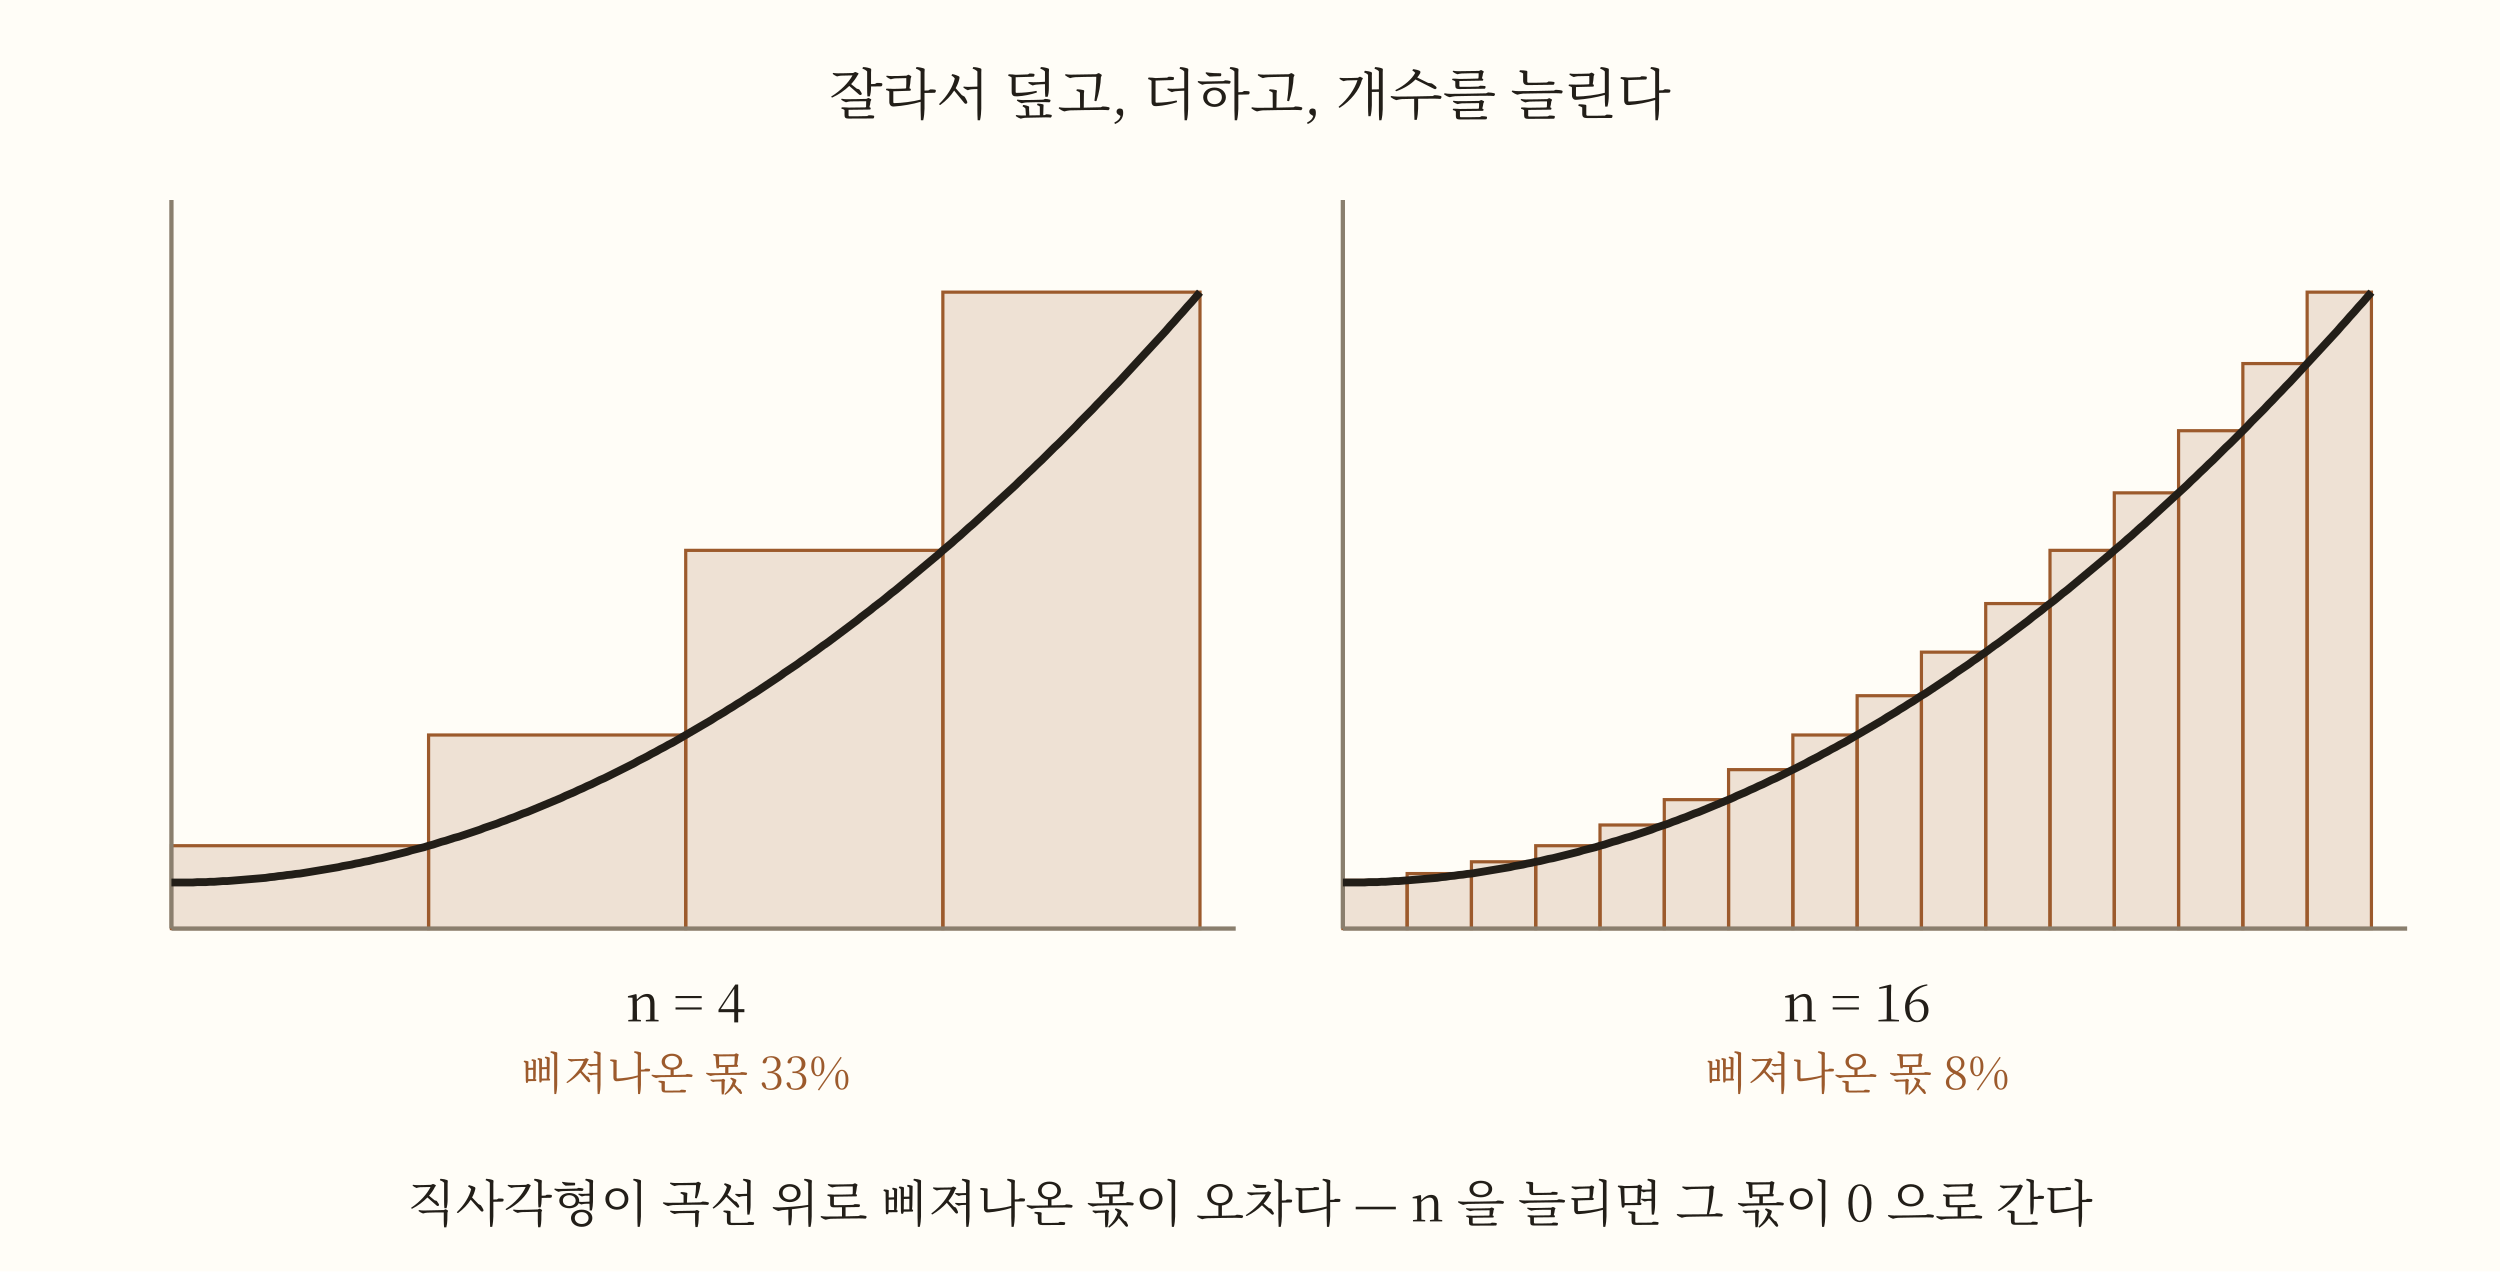
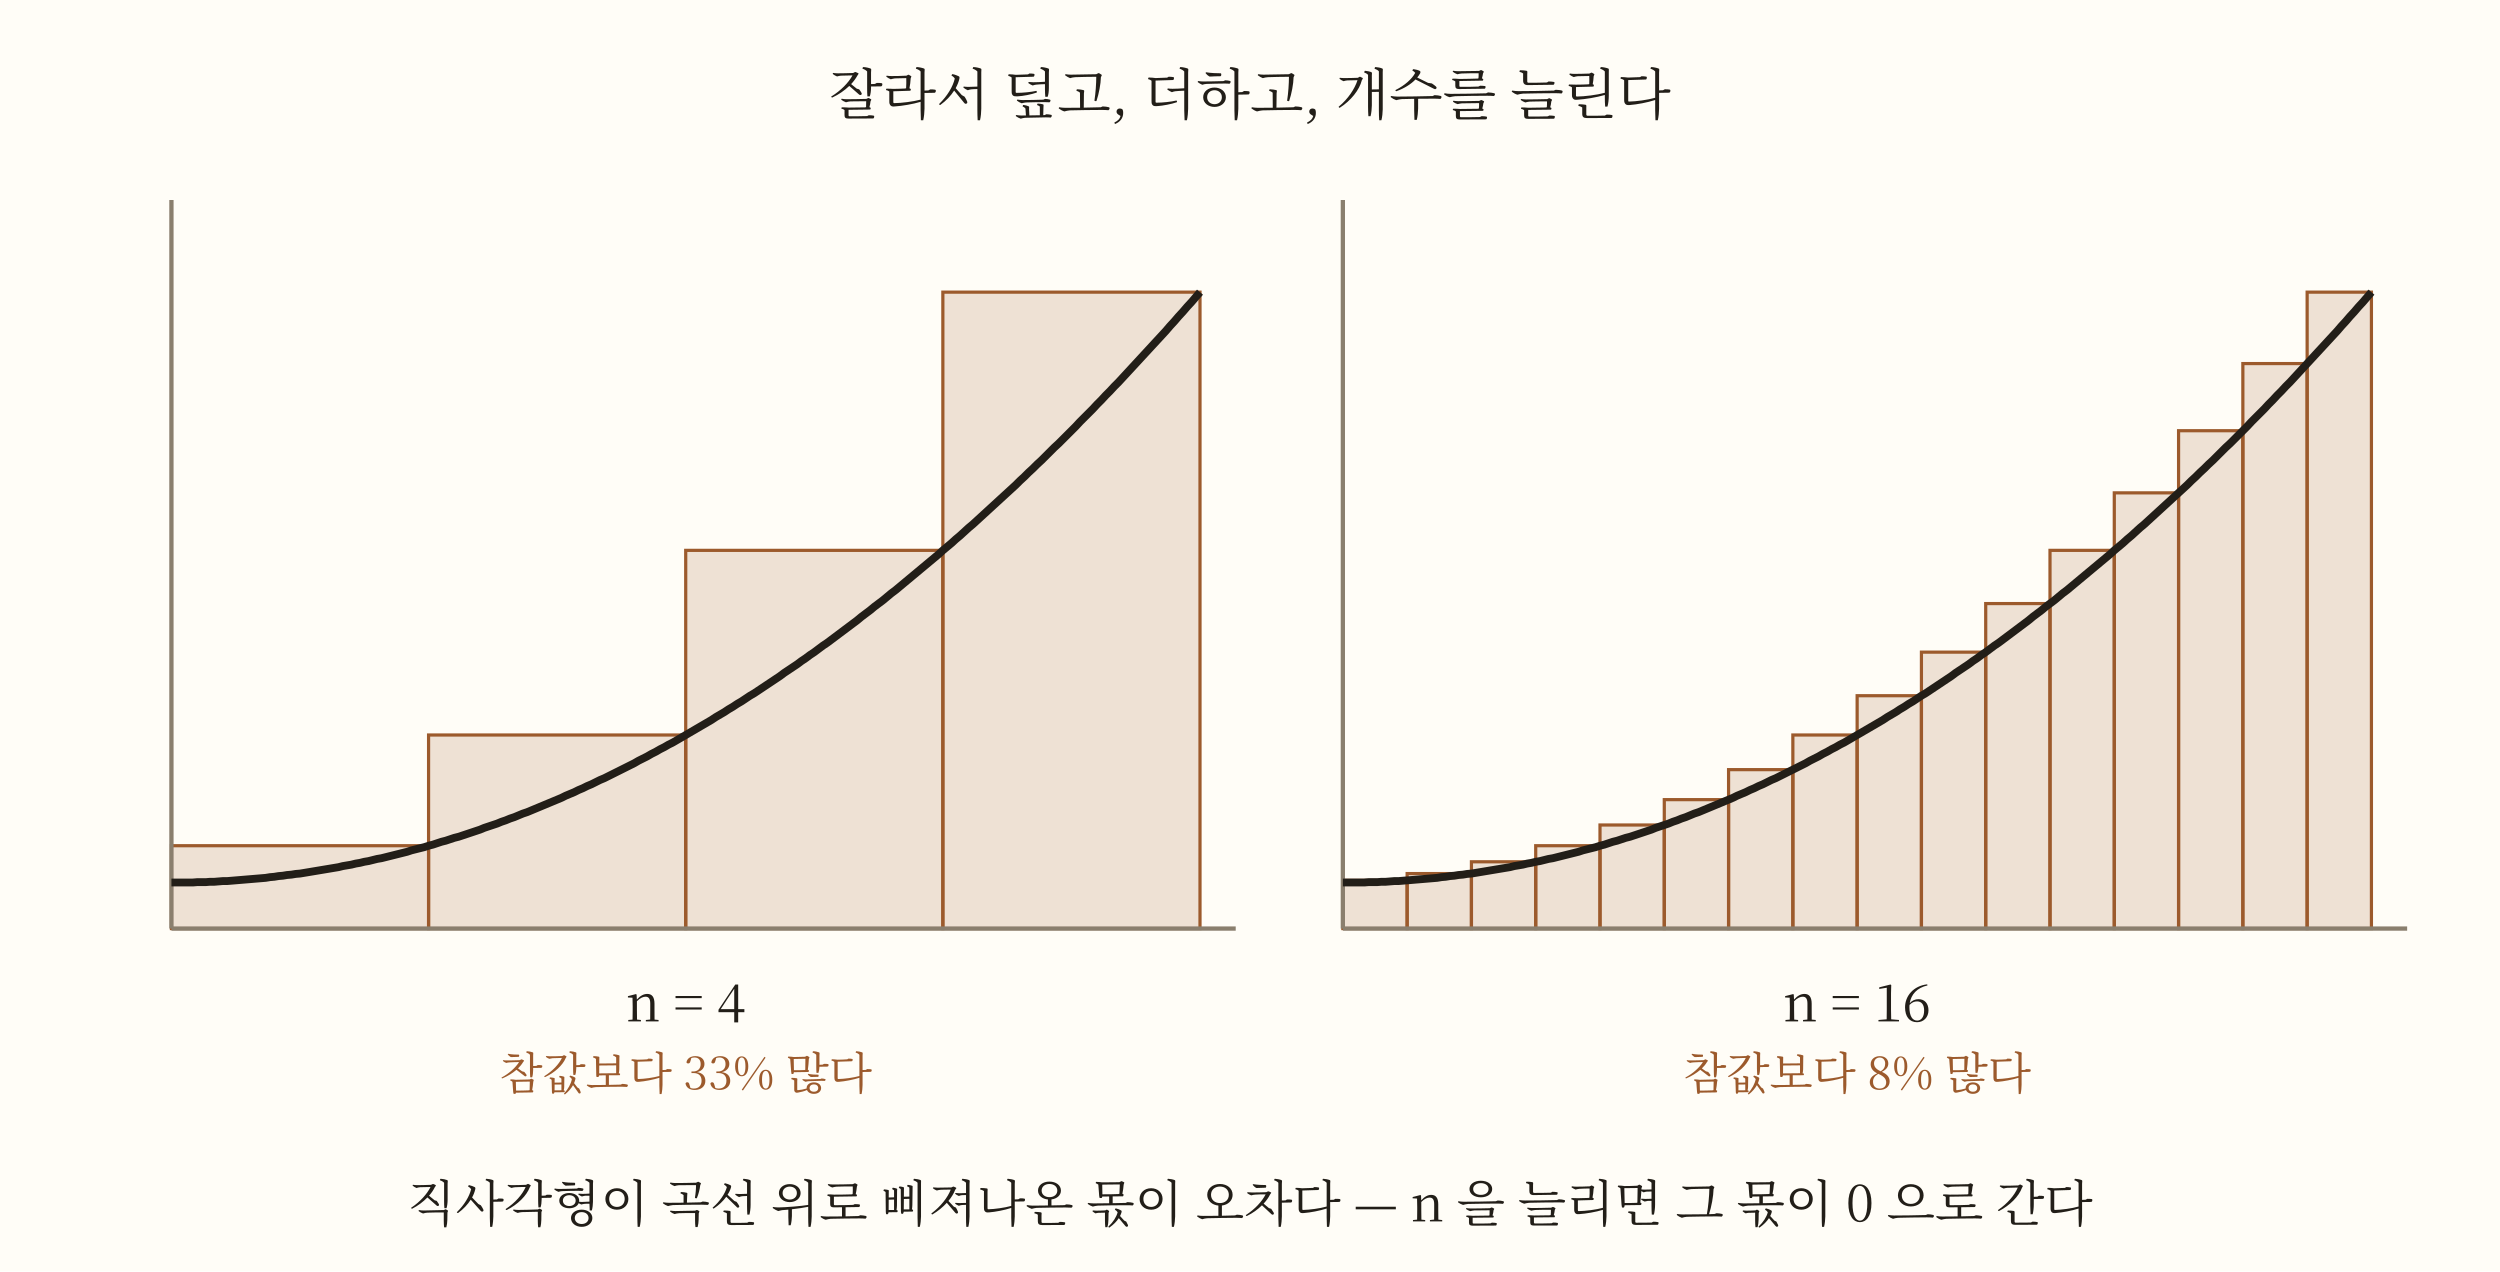
<svg xmlns="http://www.w3.org/2000/svg" viewBox="0 0 700 356" role="img" aria-label="같은 곡선 아래 넓이를 직사각형 4개로 덮은 그림과 16개로 덮은 그림. 개수를 늘리면 곡선 위로 삐져나온 몫이 줄어든다">
  <style>text{font-variant-numeric:lining-nums;font-feature-settings:"lnum" 1;}</style>
  <rect width="700" height="356" fill="#FFFDF7" />
  <rect x="48.0" y="236.8" width="72.0" height="23.2" fill="#9C5A2C" fill-opacity="0.17" stroke="#9C5A2C" stroke-width="0.9" />
  <rect x="120.0" y="205.8" width="72.0" height="54.2" fill="#9C5A2C" fill-opacity="0.17" stroke="#9C5A2C" stroke-width="0.9" />
  <rect x="192.0" y="154.1" width="72.0" height="105.9" fill="#9C5A2C" fill-opacity="0.17" stroke="#9C5A2C" stroke-width="0.9" />
  <rect x="264.0" y="81.8" width="72.0" height="178.2" fill="#9C5A2C" fill-opacity="0.17" stroke="#9C5A2C" stroke-width="0.9" />
  <line x1="48" y1="260" x2="346" y2="260" stroke="#8A7F6E" stroke-width="1.2" />
  <line x1="48" y1="260" x2="48" y2="56" stroke="#8A7F6E" stroke-width="1.2" />
  <polyline points="48.0,247.1 49.2,247.1 50.4,247.1 51.6,247.1 52.8,247.1 54.0,247.1 55.2,247.0 56.4,247.0 57.6,247.0 58.8,246.9 60.0,246.9 61.2,246.8 62.4,246.7 63.6,246.7 64.8,246.6 66.0,246.5 67.2,246.4 68.4,246.3 69.6,246.2 70.8,246.1 72.0,246.0 73.2,245.9 74.4,245.8 75.6,245.6 76.8,245.5 78.0,245.3 79.2,245.2 80.4,245.0 81.6,244.9 82.8,244.7 84.0,244.6 85.2,244.4 86.4,244.2 87.6,244.0 88.8,243.8 90.0,243.6 91.2,243.4 92.4,243.2 93.6,243.0 94.8,242.8 96.0,242.5 97.2,242.3 98.4,242.1 99.6,241.8 100.8,241.6 102.0,241.3 103.2,241.1 104.4,240.8 105.6,240.5 106.8,240.3 108.0,240.0 109.2,239.7 110.4,239.4 111.6,239.1 112.8,238.8 114.0,238.5 115.2,238.1 116.4,237.8 117.6,237.5 118.8,237.2 120.0,236.8 121.2,236.5 122.4,236.1 123.6,235.7 124.8,235.4 126.0,235.0 127.2,234.6 128.4,234.3 129.6,233.9 130.8,233.5 132.0,233.1 133.2,232.7 134.4,232.3 135.6,231.8 136.8,231.4 138.0,231.0 139.2,230.6 140.4,230.1 141.6,229.7 142.8,229.2 144.0,228.8 145.2,228.3 146.4,227.8 147.6,227.4 148.8,226.9 150.0,226.4 151.2,225.9 152.4,225.4 153.6,224.9 154.8,224.4 156.0,223.9 157.2,223.4 158.4,222.8 159.6,222.3 160.8,221.8 162.0,221.2 163.2,220.7 164.4,220.1 165.6,219.6 166.8,219.0 168.0,218.4 169.2,217.9 170.4,217.3 171.6,216.7 172.8,216.1 174.0,215.5 175.2,214.9 176.4,214.3 177.6,213.7 178.8,213.0 180.0,212.4 181.2,211.8 182.4,211.1 183.6,210.5 184.8,209.8 186.0,209.2 187.2,208.5 188.4,207.9 189.6,207.2 190.8,206.5 192.0,205.8 193.2,205.1 194.4,204.4 195.6,203.7 196.8,203.0 198.0,202.3 199.2,201.6 200.4,200.8 201.6,200.1 202.8,199.4 204.0,198.6 205.2,197.9 206.4,197.1 207.6,196.4 208.8,195.6 210.0,194.8 211.2,194.1 212.4,193.3 213.6,192.5 214.8,191.7 216.0,190.9 217.2,190.1 218.4,189.3 219.6,188.4 220.8,187.6 222.0,186.8 223.2,186.0 224.4,185.1 225.6,184.3 226.8,183.4 228.0,182.6 229.2,181.7 230.4,180.8 231.6,180.0 232.8,179.1 234.0,178.2 235.2,177.3 236.4,176.4 237.6,175.5 238.8,174.6 240.0,173.7 241.2,172.7 242.4,171.8 243.6,170.9 244.8,169.9 246.0,169.0 247.2,168.1 248.4,167.1 249.6,166.1 250.8,165.2 252.0,164.2 253.2,163.2 254.4,162.2 255.6,161.2 256.8,160.2 258.0,159.2 259.2,158.2 260.4,157.2 261.6,156.2 262.8,155.2 264.0,154.1 265.2,153.1 266.4,152.1 267.6,151.0 268.8,150.0 270.0,148.9 271.2,147.8 272.4,146.8 273.6,145.7 274.8,144.6 276.0,143.5 277.2,142.4 278.4,141.3 279.6,140.2 280.8,139.1 282.0,138.0 283.2,136.9 284.4,135.8 285.6,134.6 286.8,133.5 288.0,132.3 289.2,131.2 290.4,130.0 291.6,128.9 292.8,127.7 294.0,126.5 295.2,125.3 296.4,124.2 297.6,123.0 298.8,121.8 300.0,120.6 301.2,119.4 302.4,118.1 303.6,116.9 304.8,115.7 306.0,114.5 307.2,113.2 308.4,112.0 309.6,110.7 310.8,109.5 312.0,108.2 313.2,107.0 314.4,105.7 315.6,104.4 316.8,103.1 318.0,101.8 319.2,100.5 320.4,99.2 321.6,97.9 322.8,96.6 324.0,95.3 325.2,94.0 326.4,92.7 327.6,91.3 328.8,90.0 330.0,88.6 331.2,87.3 332.4,85.9 333.6,84.6 334.8,83.2 336.0,81.8" fill="none" stroke="#221E18" stroke-width="2.2" />
  <text x="192.0" y="286" font-family="EB Garamond, Georgia, 'Noto Serif KR', 'Noto Serif CJK KR', NanumMyeongjo, Batang, AppleMyungjo, serif" font-size="14.5" fill="#221E18" text-anchor="middle">n = 4</text>
-   <text x="192.0" y="305" font-family="EB Garamond, Georgia, 'Noto Serif KR', 'Noto Serif CJK KR', NanumMyeongjo, Batang, AppleMyungjo, serif" font-size="12.5" fill="#9C5A2C" text-anchor="middle">삐져나온 몫 33%</text>
+   <text x="192.0" y="305" font-family="EB Garamond, Georgia, 'Noto Serif KR', 'Noto Serif CJK KR', NanumMyeongjo, Batang, AppleMyungjo, serif" font-size="12.5" fill="#9C5A2C" text-anchor="middle">참값보다 33% 많다</text>
  <rect x="376.0" y="246.5" width="18.0" height="13.5" fill="#9C5A2C" fill-opacity="0.17" stroke="#9C5A2C" stroke-width="0.9" />
  <rect x="394.0" y="244.6" width="18.0" height="15.4" fill="#9C5A2C" fill-opacity="0.17" stroke="#9C5A2C" stroke-width="0.9" />
  <rect x="412.0" y="241.3" width="18.0" height="18.7" fill="#9C5A2C" fill-opacity="0.17" stroke="#9C5A2C" stroke-width="0.9" />
  <rect x="430.0" y="236.8" width="18.0" height="23.2" fill="#9C5A2C" fill-opacity="0.17" stroke="#9C5A2C" stroke-width="0.9" />
  <rect x="448.0" y="231.0" width="18.0" height="29.0" fill="#9C5A2C" fill-opacity="0.17" stroke="#9C5A2C" stroke-width="0.9" />
  <rect x="466.0" y="223.9" width="18.0" height="36.1" fill="#9C5A2C" fill-opacity="0.17" stroke="#9C5A2C" stroke-width="0.9" />
  <rect x="484.0" y="215.5" width="18.0" height="44.5" fill="#9C5A2C" fill-opacity="0.17" stroke="#9C5A2C" stroke-width="0.9" />
  <rect x="502.0" y="205.8" width="18.0" height="54.2" fill="#9C5A2C" fill-opacity="0.17" stroke="#9C5A2C" stroke-width="0.9" />
  <rect x="520.0" y="194.8" width="18.0" height="65.2" fill="#9C5A2C" fill-opacity="0.17" stroke="#9C5A2C" stroke-width="0.9" />
  <rect x="538.0" y="182.6" width="18.0" height="77.4" fill="#9C5A2C" fill-opacity="0.17" stroke="#9C5A2C" stroke-width="0.9" />
  <rect x="556.0" y="169.0" width="18.0" height="91.0" fill="#9C5A2C" fill-opacity="0.17" stroke="#9C5A2C" stroke-width="0.9" />
  <rect x="574.0" y="154.1" width="18.0" height="105.9" fill="#9C5A2C" fill-opacity="0.17" stroke="#9C5A2C" stroke-width="0.9" />
  <rect x="592.0" y="138.0" width="18.0" height="122.0" fill="#9C5A2C" fill-opacity="0.17" stroke="#9C5A2C" stroke-width="0.9" />
  <rect x="610.0" y="120.6" width="18.0" height="139.4" fill="#9C5A2C" fill-opacity="0.17" stroke="#9C5A2C" stroke-width="0.9" />
  <rect x="628.0" y="101.8" width="18.0" height="158.2" fill="#9C5A2C" fill-opacity="0.17" stroke="#9C5A2C" stroke-width="0.9" />
  <rect x="646.0" y="81.8" width="18.0" height="178.2" fill="#9C5A2C" fill-opacity="0.17" stroke="#9C5A2C" stroke-width="0.9" />
  <line x1="376" y1="260" x2="674" y2="260" stroke="#8A7F6E" stroke-width="1.2" />
  <line x1="376" y1="260" x2="376" y2="56" stroke="#8A7F6E" stroke-width="1.2" />
  <polyline points="376.0,247.1 377.2,247.1 378.4,247.1 379.6,247.1 380.8,247.1 382.0,247.1 383.2,247.0 384.4,247.0 385.6,247.0 386.8,246.9 388.0,246.9 389.2,246.8 390.4,246.7 391.6,246.7 392.8,246.6 394.0,246.5 395.2,246.4 396.4,246.3 397.6,246.2 398.8,246.1 400.0,246.0 401.2,245.9 402.4,245.8 403.6,245.6 404.8,245.5 406.0,245.3 407.2,245.2 408.4,245.0 409.6,244.9 410.8,244.7 412.0,244.6 413.2,244.4 414.4,244.2 415.6,244.0 416.8,243.8 418.0,243.6 419.2,243.4 420.4,243.2 421.6,243.0 422.8,242.8 424.0,242.5 425.2,242.3 426.4,242.1 427.6,241.8 428.8,241.6 430.0,241.3 431.2,241.1 432.4,240.8 433.6,240.5 434.8,240.3 436.0,240.0 437.2,239.7 438.4,239.4 439.6,239.1 440.8,238.8 442.0,238.5 443.2,238.1 444.4,237.8 445.6,237.5 446.8,237.2 448.0,236.8 449.2,236.5 450.4,236.1 451.6,235.7 452.8,235.4 454.0,235.0 455.2,234.6 456.4,234.3 457.6,233.9 458.8,233.5 460.0,233.1 461.2,232.7 462.4,232.3 463.6,231.8 464.8,231.4 466.0,231.0 467.2,230.6 468.4,230.1 469.6,229.7 470.8,229.2 472.0,228.8 473.2,228.3 474.4,227.8 475.6,227.4 476.8,226.9 478.0,226.4 479.2,225.9 480.4,225.4 481.6,224.9 482.8,224.4 484.0,223.9 485.2,223.4 486.4,222.8 487.6,222.3 488.8,221.8 490.0,221.2 491.2,220.7 492.4,220.1 493.6,219.6 494.8,219.0 496.0,218.4 497.2,217.9 498.4,217.3 499.6,216.7 500.8,216.1 502.0,215.5 503.2,214.9 504.4,214.3 505.6,213.7 506.8,213.0 508.0,212.4 509.2,211.8 510.4,211.1 511.6,210.5 512.8,209.8 514.0,209.2 515.2,208.5 516.4,207.9 517.6,207.2 518.8,206.5 520.0,205.8 521.2,205.1 522.4,204.4 523.6,203.7 524.8,203.0 526.0,202.3 527.2,201.6 528.4,200.8 529.6,200.1 530.8,199.4 532.0,198.6 533.2,197.9 534.4,197.1 535.6,196.4 536.8,195.6 538.0,194.8 539.2,194.1 540.4,193.3 541.6,192.5 542.8,191.7 544.0,190.9 545.2,190.1 546.4,189.3 547.6,188.4 548.8,187.6 550.0,186.8 551.2,186.0 552.4,185.1 553.6,184.3 554.8,183.4 556.0,182.6 557.2,181.7 558.4,180.8 559.6,180.0 560.8,179.1 562.0,178.2 563.2,177.3 564.4,176.4 565.6,175.5 566.8,174.6 568.0,173.7 569.2,172.7 570.4,171.8 571.6,170.9 572.8,169.9 574.0,169.0 575.2,168.1 576.4,167.1 577.6,166.1 578.8,165.2 580.0,164.2 581.2,163.2 582.4,162.2 583.6,161.2 584.8,160.2 586.0,159.2 587.2,158.2 588.4,157.2 589.6,156.2 590.8,155.2 592.0,154.1 593.2,153.1 594.4,152.1 595.6,151.0 596.8,150.0 598.0,148.9 599.2,147.8 600.4,146.8 601.6,145.7 602.8,144.6 604.0,143.5 605.2,142.4 606.4,141.3 607.6,140.2 608.8,139.1 610.0,138.0 611.2,136.9 612.4,135.8 613.6,134.6 614.8,133.5 616.0,132.3 617.2,131.2 618.4,130.0 619.6,128.9 620.8,127.7 622.0,126.5 623.2,125.3 624.4,124.2 625.6,123.0 626.8,121.8 628.0,120.6 629.2,119.4 630.4,118.1 631.6,116.9 632.8,115.7 634.0,114.5 635.2,113.2 636.4,112.0 637.6,110.7 638.8,109.5 640.0,108.2 641.2,107.0 642.4,105.7 643.6,104.4 644.8,103.1 646.0,101.8 647.2,100.5 648.4,99.2 649.6,97.9 650.8,96.6 652.0,95.3 653.2,94.0 654.4,92.7 655.6,91.3 656.8,90.0 658.0,88.6 659.2,87.3 660.4,85.9 661.6,84.6 662.8,83.2 664.0,81.8" fill="none" stroke="#221E18" stroke-width="2.2" />
  <text x="520.0" y="286" font-family="EB Garamond, Georgia, 'Noto Serif KR', 'Noto Serif CJK KR', NanumMyeongjo, Batang, AppleMyungjo, serif" font-size="14.5" fill="#221E18" text-anchor="middle">n = 16</text>
-   <text x="520.0" y="305" font-family="EB Garamond, Georgia, 'Noto Serif KR', 'Noto Serif CJK KR', NanumMyeongjo, Batang, AppleMyungjo, serif" font-size="12.5" fill="#9C5A2C" text-anchor="middle">삐져나온 몫 8%</text>
+   <text x="520.0" y="305" font-family="EB Garamond, Georgia, 'Noto Serif KR', 'Noto Serif CJK KR', NanumMyeongjo, Batang, AppleMyungjo, serif" font-size="12.5" fill="#9C5A2C" text-anchor="middle">참값보다 8% 많다</text>
  <text x="350.0" y="32" font-family="EB Garamond, Georgia, 'Noto Serif KR', 'Noto Serif CJK KR', NanumMyeongjo, Batang, AppleMyungjo, serif" font-size="15.5" fill="#221E18" text-anchor="middle">잘라서 덮고, 더하고, 개수를 늘린다</text>
  <text x="350.0" y="342" font-family="EB Garamond, Georgia, 'Noto Serif KR', 'Noto Serif CJK KR', NanumMyeongjo, Batang, AppleMyungjo, serif" font-size="14" fill="#221E18" text-anchor="middle">직사각형이 곡선 위로 삐져나온 몫이 오차다 — n 을 늘리면 그 몫이 0 으로 간다</text>
</svg>
